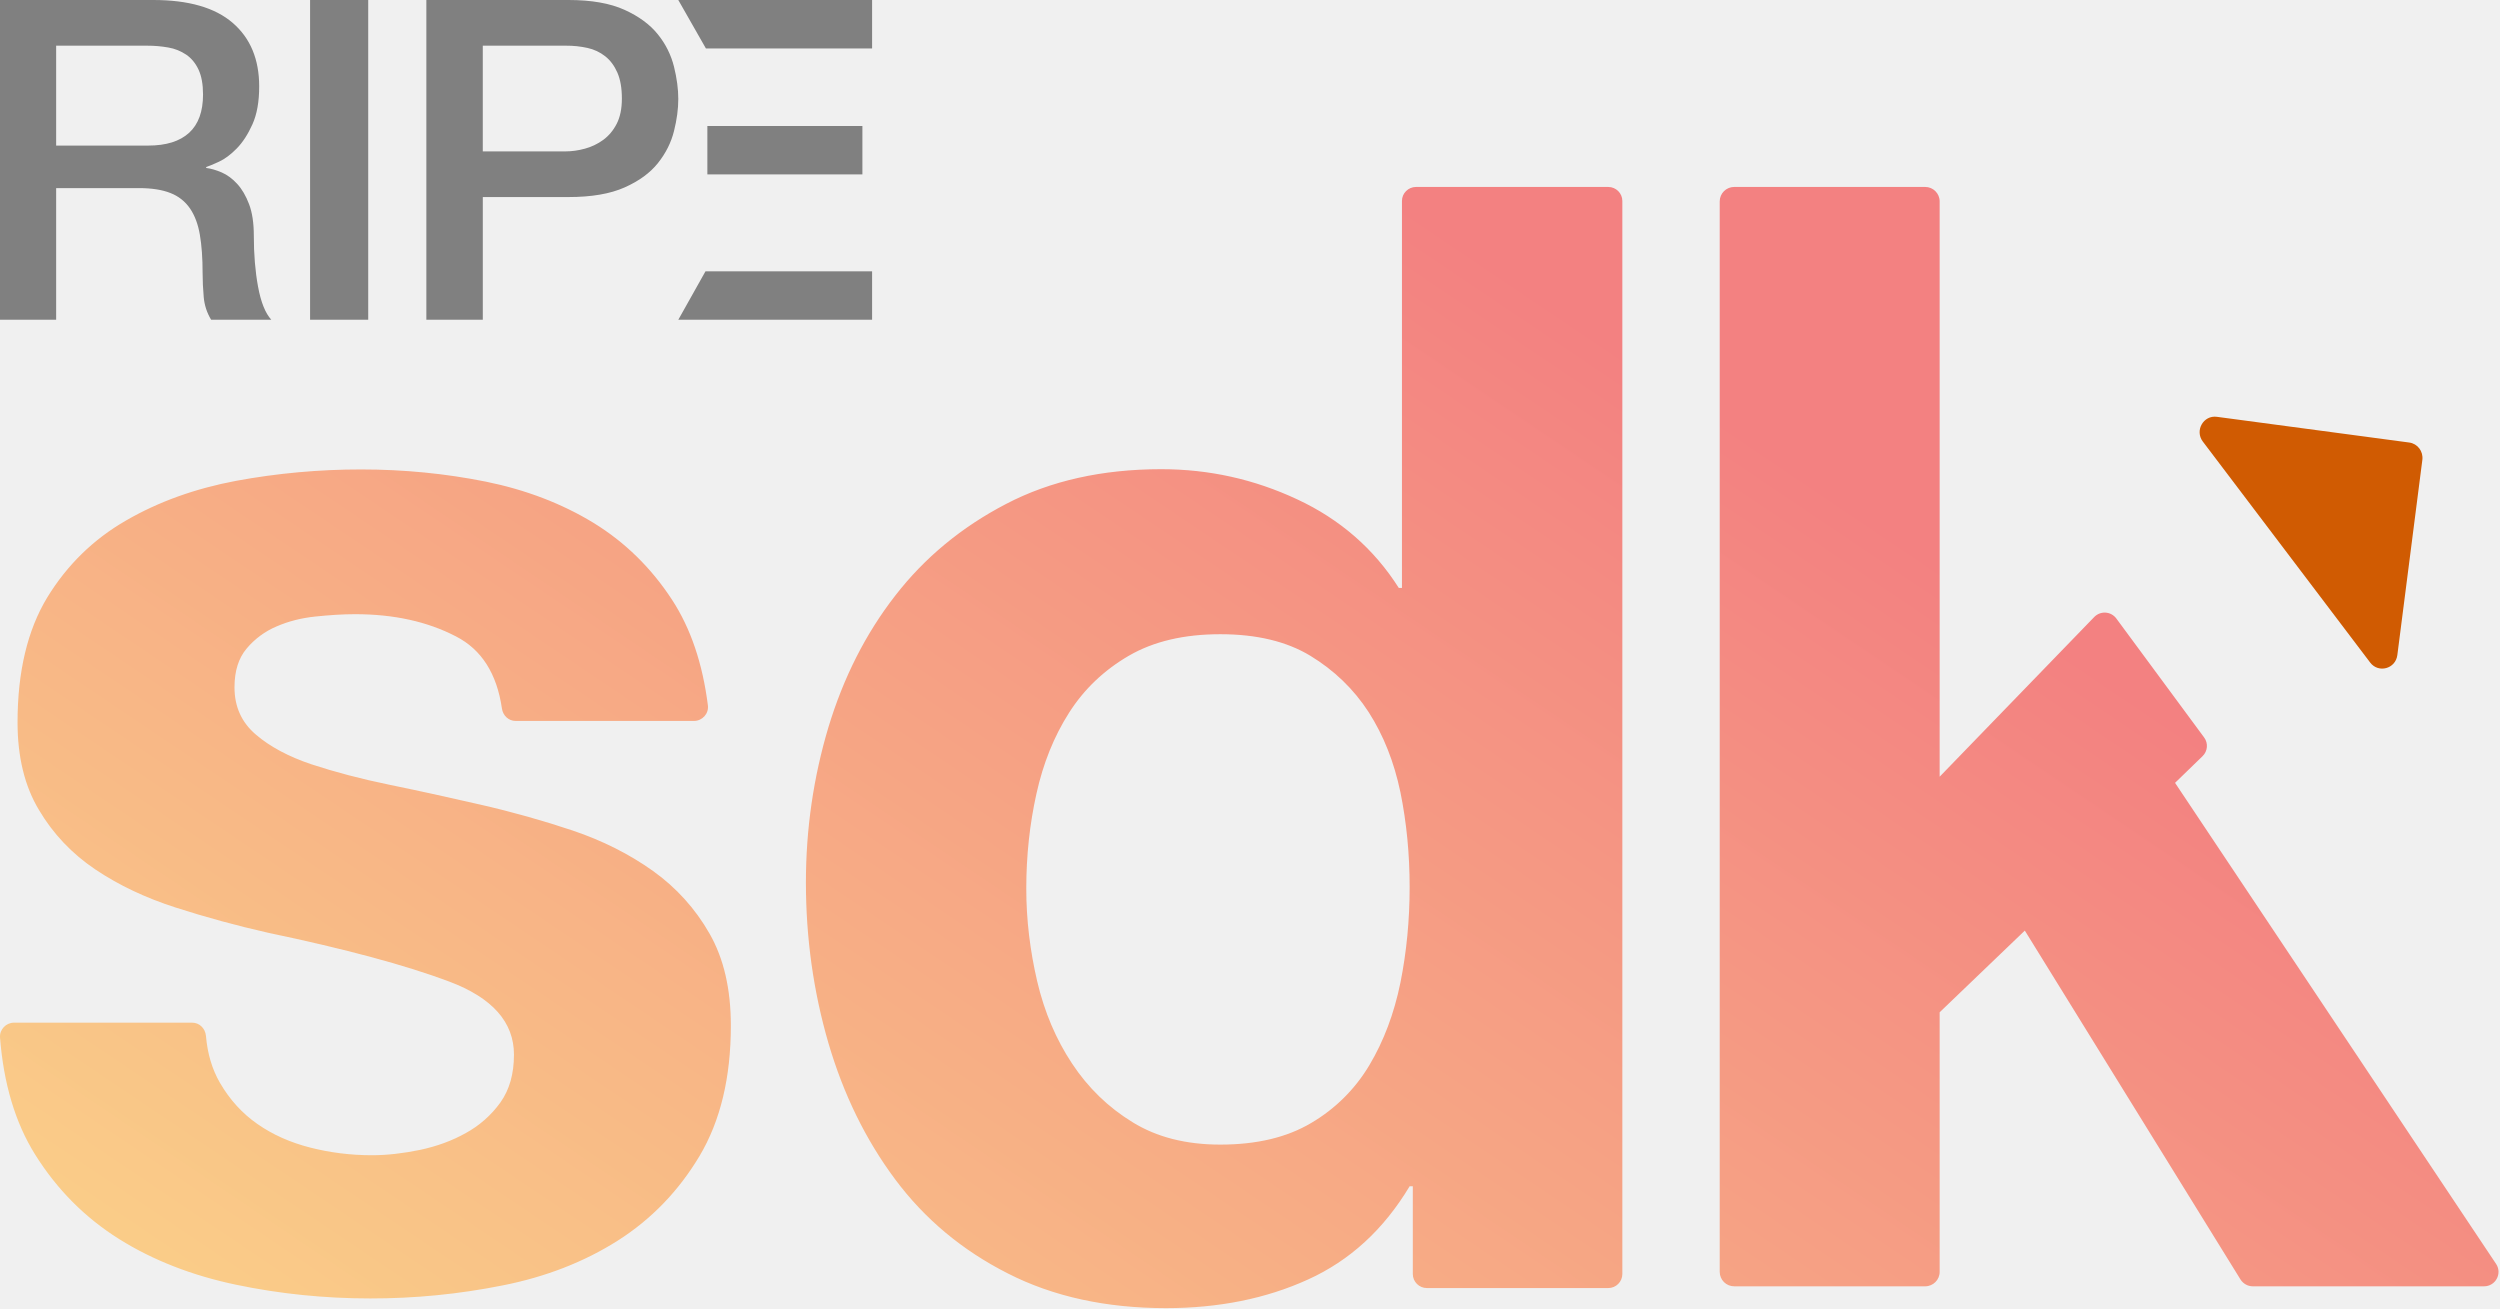
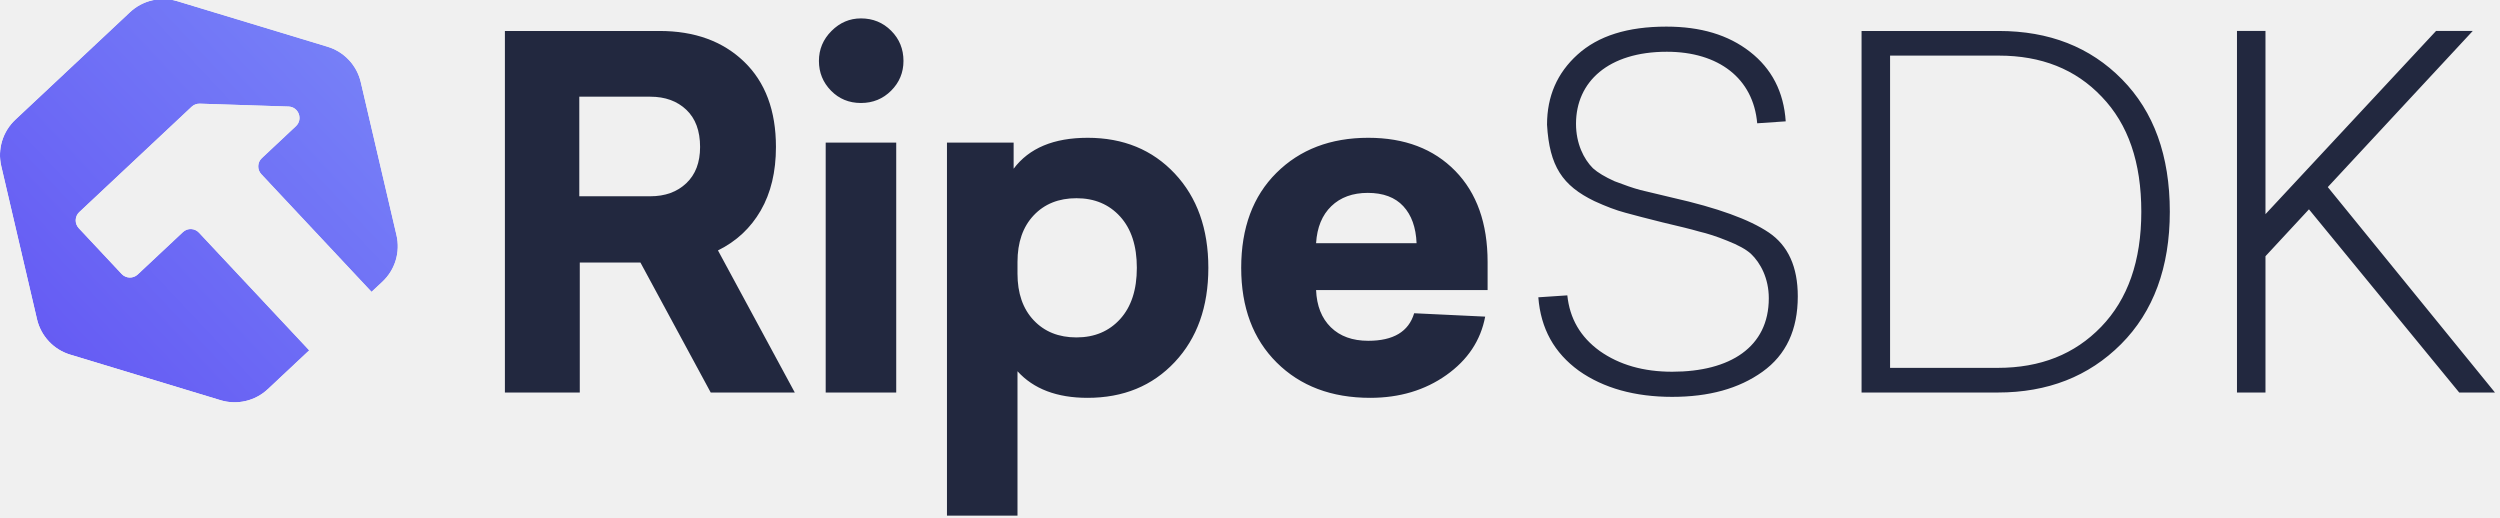
- <svg xmlns="http://www.w3.org/2000/svg" viewBox="0 0 258 135">
+ <svg xmlns="http://www.w3.org/2000/svg" xmlns:xlink="http://www.w3.org/1999/xlink" width="319" height="66">
  <defs>
-     <linearGradient id="a" x1="-12.529%" x2="88.258%" y1="117.01%" y2="50%">
-       <stop stop-color="#FCE38A" offset="0" />
-       <stop stop-color="#F38181" offset="1" />
+     <path id="a" d="M0 66.118h318.36V.188H0z" />
+     <path d="M16.586 1.863L1.958 15.578a6.195 6.195 0 00-1.796 5.928l4.56 19.532a6.19 6.19 0 004.233 4.518l19.187 5.816a6.189 6.189 0 006.029-1.408l5.285-4.955-14.07-15.02a1.448 1.448 0 00-2.047-.065l-5.767 5.406c-.583.548-1.5.518-2.047-.066l-5.474-5.844a1.451 1.451 0 01.065-2.049l14.341-13.445a1.447 1.447 0 011.037-.391l11.317.367c1.29.041 1.886 1.623.944 2.506l-4.346 4.075a1.45 1.45 0 00-.066 2.05L47.41 37.55l1.39-1.3a6.199 6.199 0 001.795-5.929l-4.56-19.531a6.194 6.194 0 00-4.233-4.52L22.615.454a6.188 6.188 0 00-6.028 1.409" id="c" />
+     <linearGradient x1="-12.522%" y1="109.421%" x2="114.042%" y2="-10.864%" id="d">
+       <stop stop-color="#6050F2" offset="0%" />
+       <stop stop-color="#7C8CF9" offset="100%" />
    </linearGradient>
  </defs>
-   <g fill-rule="evenodd">
-     <g fill="gray">
-       <path d="M70 0l2.85 5H90V0zM73 18h16v-5H73zM90 28H72.806L70 33h20zM5.795 15.024h9.504c1.854 0 3.259-.443 4.219-1.32.958-.878 1.435-2.195 1.435-3.95 0-1.048-.155-1.903-.463-2.565-.308-.662-.733-1.179-1.273-1.548a4.695 4.695 0 0 0-1.856-.74 12.271 12.271 0 0 0-2.155-.186H5.795v10.309zM0 0h15.808c3.648 0 6.383.786 8.205 2.36 1.825 1.572 2.735 3.758 2.735 6.56 0 1.574-.231 2.877-.695 3.906-.463 1.033-1.003 1.864-1.622 2.498-.618.63-1.227 1.086-1.83 1.362-.604.276-1.043.464-1.323.555v.092c.495.062 1.027.217 1.6.462.572.248 1.104.641 1.599 1.18.494.537.905 1.24 1.23 2.102.325.862.487 1.938.487 3.234 0 1.943.146 3.705.44 5.29.293 1.59.75 2.723 1.366 3.399h-6.21a5.364 5.364 0 0 1-.767-2.355 28.313 28.313 0 0 1-.115-2.498c0-1.507-.093-2.81-.28-3.905-.183-1.093-.525-2.003-1.017-2.725a4.314 4.314 0 0 0-2.018-1.595c-.85-.34-1.94-.51-3.268-.51h-8.53V33H0V0zM32 33h6V0h-6zM49.825 15.624h8.526c.653 0 1.322-.093 2.004-.279a5.715 5.715 0 0 0 1.887-.9c.574-.417 1.04-.97 1.398-1.662.358-.696.538-1.567.538-2.612 0-1.08-.156-1.972-.466-2.682-.312-.71-.732-1.271-1.26-1.686a4.488 4.488 0 0 0-1.818-.855 9.874 9.874 0 0 0-2.19-.233h-8.62v10.909zM44 0h14.677c2.36 0 4.288.34 5.78 1.017 1.49.678 2.638 1.526 3.447 2.545a8.568 8.568 0 0 1 1.654 3.325c.296 1.202.442 2.312.442 3.329 0 1.017-.146 2.12-.442 3.303-.295 1.188-.845 2.288-1.654 3.305-.81 1.02-1.957 1.857-3.448 2.52-1.49.664-3.419.992-5.779.992h-8.852V33H44V0z" />
+   <g fill="none" fill-rule="evenodd">
+     <g transform="translate(0 -.306)">
+       <path d="M73.918 25.35h9.063c1.89 0 3.421-.554 4.592-1.665 1.172-1.11 1.758-2.65 1.758-4.625 0-2.055-.586-3.64-1.758-4.75-1.17-1.11-2.702-1.665-4.592-1.665h-9.063v12.706zm16.769 25.041l-8.97-16.59H73.98v16.59h-9.555V4.258h19.728c4.479 0 8.076 1.306 10.788 3.916 2.714 2.612 4.07 6.24 4.07 10.886 0 3.166-.648 5.87-1.942 8.11-1.295 2.241-3.115 3.938-5.457 5.089l9.803 18.132H90.687z" fill="#22283F" />
+       <mask id="b" fill="#fff">
+         <use xlink:href="#a" />
+       </mask>
+       <path d="M105.358 50.391h9V18.504h-9v31.887zm4.5-47.737c1.52 0 2.805.524 3.853 1.573 1.049 1.048 1.572 2.333 1.572 3.854 0 1.48-.523 2.745-1.572 3.794-1.048 1.048-2.332 1.573-3.853 1.573-1.52 0-2.796-.525-3.822-1.573-1.028-1.05-1.541-2.313-1.541-3.794 0-1.48.534-2.754 1.603-3.823 1.067-1.07 2.32-1.604 3.76-1.604zm27.496 22.944c-2.26 0-4.08.73-5.456 2.189-1.377 1.46-2.066 3.444-2.066 5.951v1.48c0 2.51.689 4.494 2.066 5.953 1.376 1.46 3.195 2.189 5.456 2.189 2.301 0 4.162-.78 5.58-2.344 1.417-1.562 2.127-3.74 2.127-6.537 0-2.796-.71-4.975-2.128-6.538-1.417-1.562-3.278-2.343-5.579-2.343m1.417-7.71c4.563 0 8.272 1.522 11.128 4.564 2.857 3.043 4.286 7.052 4.286 12.027s-1.429 8.985-4.286 12.026c-2.856 3.044-6.565 4.565-11.128 4.565-3.904 0-6.884-1.131-8.939-3.392v18.44h-9V18.505h8.507v3.33c1.974-2.63 5.117-3.946 9.432-3.946m35.758 7.029c-1.933 0-3.483.567-4.655 1.697-1.17 1.131-1.818 2.704-1.942 4.719h12.823c-.082-2.015-.647-3.588-1.695-4.719-1.048-1.13-2.559-1.697-4.531-1.697zm15.289 12.398h-21.886c.081 2.015.709 3.599 1.88 4.748 1.173 1.152 2.764 1.727 4.778 1.727 3.207 0 5.158-1.17 5.857-3.515l9.063.431c-.576 3.045-2.23 5.531-4.963 7.464-2.733 1.932-5.97 2.899-9.71 2.899-4.932 0-8.909-1.5-11.93-4.503-3.02-3.001-4.53-7.03-4.53-12.088 0-5.098 1.5-9.138 4.5-12.119 3-2.98 6.905-4.472 11.713-4.472 4.645 0 8.343 1.409 11.098 4.224 2.753 2.818 4.13 6.692 4.13 11.627v3.577zM223.294 6.91c2.775 2.158 4.316 5.12 4.563 8.88l-3.638.248c-.494-5.736-4.932-9.128-11.53-9.128-7.459 0-11.59 3.823-11.59 9.19 0 2.528.987 4.502 2.158 5.672.617.557 1.542 1.111 2.774 1.666 1.296.494 2.344.864 3.268 1.11l4.131.988c5.734 1.296 9.803 2.774 12.27 4.44 2.464 1.666 3.698 4.38 3.698 8.142 0 4.255-1.48 7.462-4.502 9.621-3.02 2.16-6.842 3.207-11.528 3.207-4.747 0-8.754-1.11-11.899-3.33-3.144-2.282-4.87-5.366-5.179-9.375l3.7-.247c.308 2.96 1.664 5.305 4.13 7.093 2.528 1.788 5.61 2.652 9.248 2.652 7.398 0 12.331-3.145 12.331-9.375 0-2.528-1.048-4.503-2.281-5.674-.617-.556-1.604-1.11-3.021-1.666-1.357-.554-2.528-.924-3.577-1.171-1.047-.308-2.589-.678-4.684-1.173-2.035-.492-3.576-.924-4.748-1.232-1.172-.309-2.466-.802-3.946-1.481-4.069-1.973-5.733-4.44-6.041-9.745 0-3.638 1.294-6.599 3.883-8.943 2.652-2.406 6.413-3.577 11.344-3.577 4.377 0 7.892 1.049 10.666 3.208m17.879.492v39.843h13.747c5.426 0 9.803-1.727 13.194-5.242 3.391-3.515 5.117-8.388 5.117-14.679 0-6.29-1.665-11.162-5.055-14.68-3.33-3.515-7.707-5.242-13.132-5.242h-13.871zm-3.638-3.144h17.509c6.412 0 11.652 2.034 15.72 6.167 4.07 4.132 6.104 9.744 6.104 16.9 0 7.092-2.095 12.766-6.227 16.899-4.13 4.132-9.37 6.167-15.72 6.167h-17.386V4.258zm59.492 19.92l21.332 26.213h-4.563l-19.173-23.375-5.548 5.983v17.392h-3.637V4.257h3.637v23.375l21.763-23.375h4.684z" fill="#22283F" mask="url(#b)" />
    </g>
-     <path d="M228.781 43.015c-1.39-.185-2.304 1.426-1.451 2.552l17.273 22.809c.853 1.126 2.62.644 2.802-.767l2.582-20.154c.11-.874-.493-1.671-1.351-1.786l-19.855-2.654z" fill="#D05B02" />
-     <path transform="translate(-1 19)" d="M201.172 1.78v59.377l15.955-16.484a1.495 1.495 0 0 1 2.275.152l9.063 12.279c.44.594.372 1.42-.163 1.935l-2.837 2.751 33.132 49.647c.658.988-.054 2.311-1.247 2.311h-23.858c-.518 0-1-.27-1.274-.708l-22.256-36.003-8.79 8.431v26.792c0 .821-.67 1.488-1.496 1.488h-19.701a1.493 1.493 0 0 1-1.5-1.488V1.78c0-.821.671-1.488 1.5-1.488h19.7c.826 0 1.497.667 1.497 1.488zm-54.697 101.643c-2.673 4.456-6.167 7.668-10.495 9.625-4.314 1.967-9.202 2.951-14.648 2.951-6.193 0-11.644-1.19-16.334-3.585-4.707-2.385-8.577-5.622-11.616-9.703-3.048-4.09-5.341-8.78-6.896-14.09-1.538-5.295-2.316-10.814-2.316-16.552 0-5.516.778-10.842 2.316-15.995 1.555-5.143 3.848-9.675 6.896-13.598 3.039-3.926 6.858-7.084 11.444-9.468 4.59-2.397 9.937-3.588 16.021-3.588 4.916 0 9.584 1.036 14.015 3.108 4.431 2.06 7.936 5.117 10.492 9.144h.327V1.739c0-.796.651-1.446 1.455-1.446h19.832c.804 0 1.458.65 1.458 1.446v110.74c0 .8-.654 1.45-1.458 1.45H148.26c-.807 0-1.458-.65-1.458-1.45v-9.056h-.327zM23.698 92.744c1.001 1.73 2.286 3.149 3.864 4.25 1.575 1.102 3.386 1.907 5.438 2.432 2.05.524 4.18.794 6.39.794 1.577 0 3.232-.196 4.963-.552 1.734-.372 3.312-.945 4.721-1.74a10.714 10.714 0 0 0 3.555-3.136c.947-1.32 1.412-2.967 1.412-4.954 0-3.352-2.234-5.871-6.698-7.547-4.463-1.679-10.689-3.355-18.68-5.031a111.22 111.22 0 0 1-9.53-2.6c-3.108-.997-5.866-2.304-8.289-3.929-2.413-1.622-4.361-3.673-5.824-6.144-1.476-2.455-2.209-5.476-2.209-9.035 0-5.244 1.03-9.534 3.067-12.899C7.93 39.301 10.64 36.652 14 34.72c3.363-1.946 7.145-3.302 11.353-4.096a70.86 70.86 0 0 1 12.933-1.177c4.412 0 8.684.423 12.841 1.256 4.157.845 7.85 2.264 11.11 4.248 3.259 1.997 5.965 4.647 8.12 7.948 1.923 2.947 3.154 6.577 3.698 10.907.104.846-.583 1.595-1.435 1.595H54.212c-.728 0-1.307-.556-1.412-1.274-.521-3.607-2.104-6.098-4.752-7.453-2.937-1.526-6.402-2.29-10.405-2.29-1.257 0-2.615.089-4.094.242-1.473.153-2.806.499-4.014 1.024a8.174 8.174 0 0 0-3.079 2.277c-.845.998-1.256 2.328-1.256 4.007 0 1.997.73 3.62 2.206 4.875 1.46 1.256 3.386 2.277 5.748 3.072 2.374.78 5.066 1.498 8.12 2.124 3.054.627 6.146 1.305 9.3 2.033 3.26.744 6.442 1.64 9.534 2.675 3.105 1.05 5.862 2.445 8.288 4.175a20.172 20.172 0 0 1 5.822 6.45c1.476 2.572 2.206 5.733 2.206 9.508 0 5.35-1.075 9.827-3.23 13.45-2.158 3.609-4.966 6.525-8.429 8.729-3.465 2.2-7.44 3.75-11.906 4.633A69.029 69.029 0 0 1 39.22 115c-4.722 0-9.351-.47-13.868-1.418-4.515-.948-8.544-2.512-12.057-4.71-3.53-2.216-6.417-5.12-8.674-8.73-2.043-3.275-3.246-7.295-3.619-12.066-.064-.822.616-1.538 1.443-1.538h18.38c.768 0 1.363.606 1.43 1.37.155 1.832.638 3.447 1.442 4.837zm121.825-29.986c-.652-3.122-1.746-5.88-3.285-8.277-1.549-2.385-3.56-4.313-6.009-5.803-2.462-1.49-5.554-2.227-9.293-2.227-3.741 0-6.883.737-9.451 2.227-2.556 1.49-4.613 3.447-6.167 5.893-1.55 2.436-2.67 5.22-3.36 8.352-.693 3.122-1.046 6.388-1.046 9.78 0 3.186.382 6.372 1.124 9.559.742 3.173 1.956 6.021 3.609 8.509 1.655 2.5 3.728 4.506 6.244 6.047 2.501 1.544 5.526 2.305 9.047 2.305 3.739 0 6.857-.737 9.371-2.227a16.972 16.972 0 0 0 6.011-5.968c1.484-2.488 2.553-5.326 3.205-8.512.638-3.183.952-6.475.952-9.868 0-3.394-.314-6.655-.952-9.79z" fill="url(#a)" />
+     <g transform="translate(0 -.306)">
+       <mask id="e" fill="#fff">
+         <use xlink:href="#c" />
+       </mask>
+       <path d="M16.586 1.863L1.958 15.578a6.195 6.195 0 00-1.796 5.928l4.56 19.532a6.19 6.19 0 004.233 4.518l19.187 5.816a6.189 6.189 0 006.029-1.408l5.285-4.955-14.07-15.02a1.448 1.448 0 00-2.047-.065l-5.767 5.406c-.583.548-1.5.518-2.047-.066l-5.474-5.844a1.451 1.451 0 01.065-2.049l14.341-13.445a1.447 1.447 0 011.037-.391l11.317.367c1.29.041 1.886 1.623.944 2.506l-4.346 4.075a1.45 1.45 0 00-.066 2.05L47.41 37.55l1.39-1.3a6.199 6.199 0 001.795-5.929l-4.56-19.531a6.194 6.194 0 00-4.233-4.52L22.615.454a6.188 6.188 0 00-6.028 1.409" fill="url(#d)" mask="url(#e)" />
+     </g>
  </g>
</svg>
